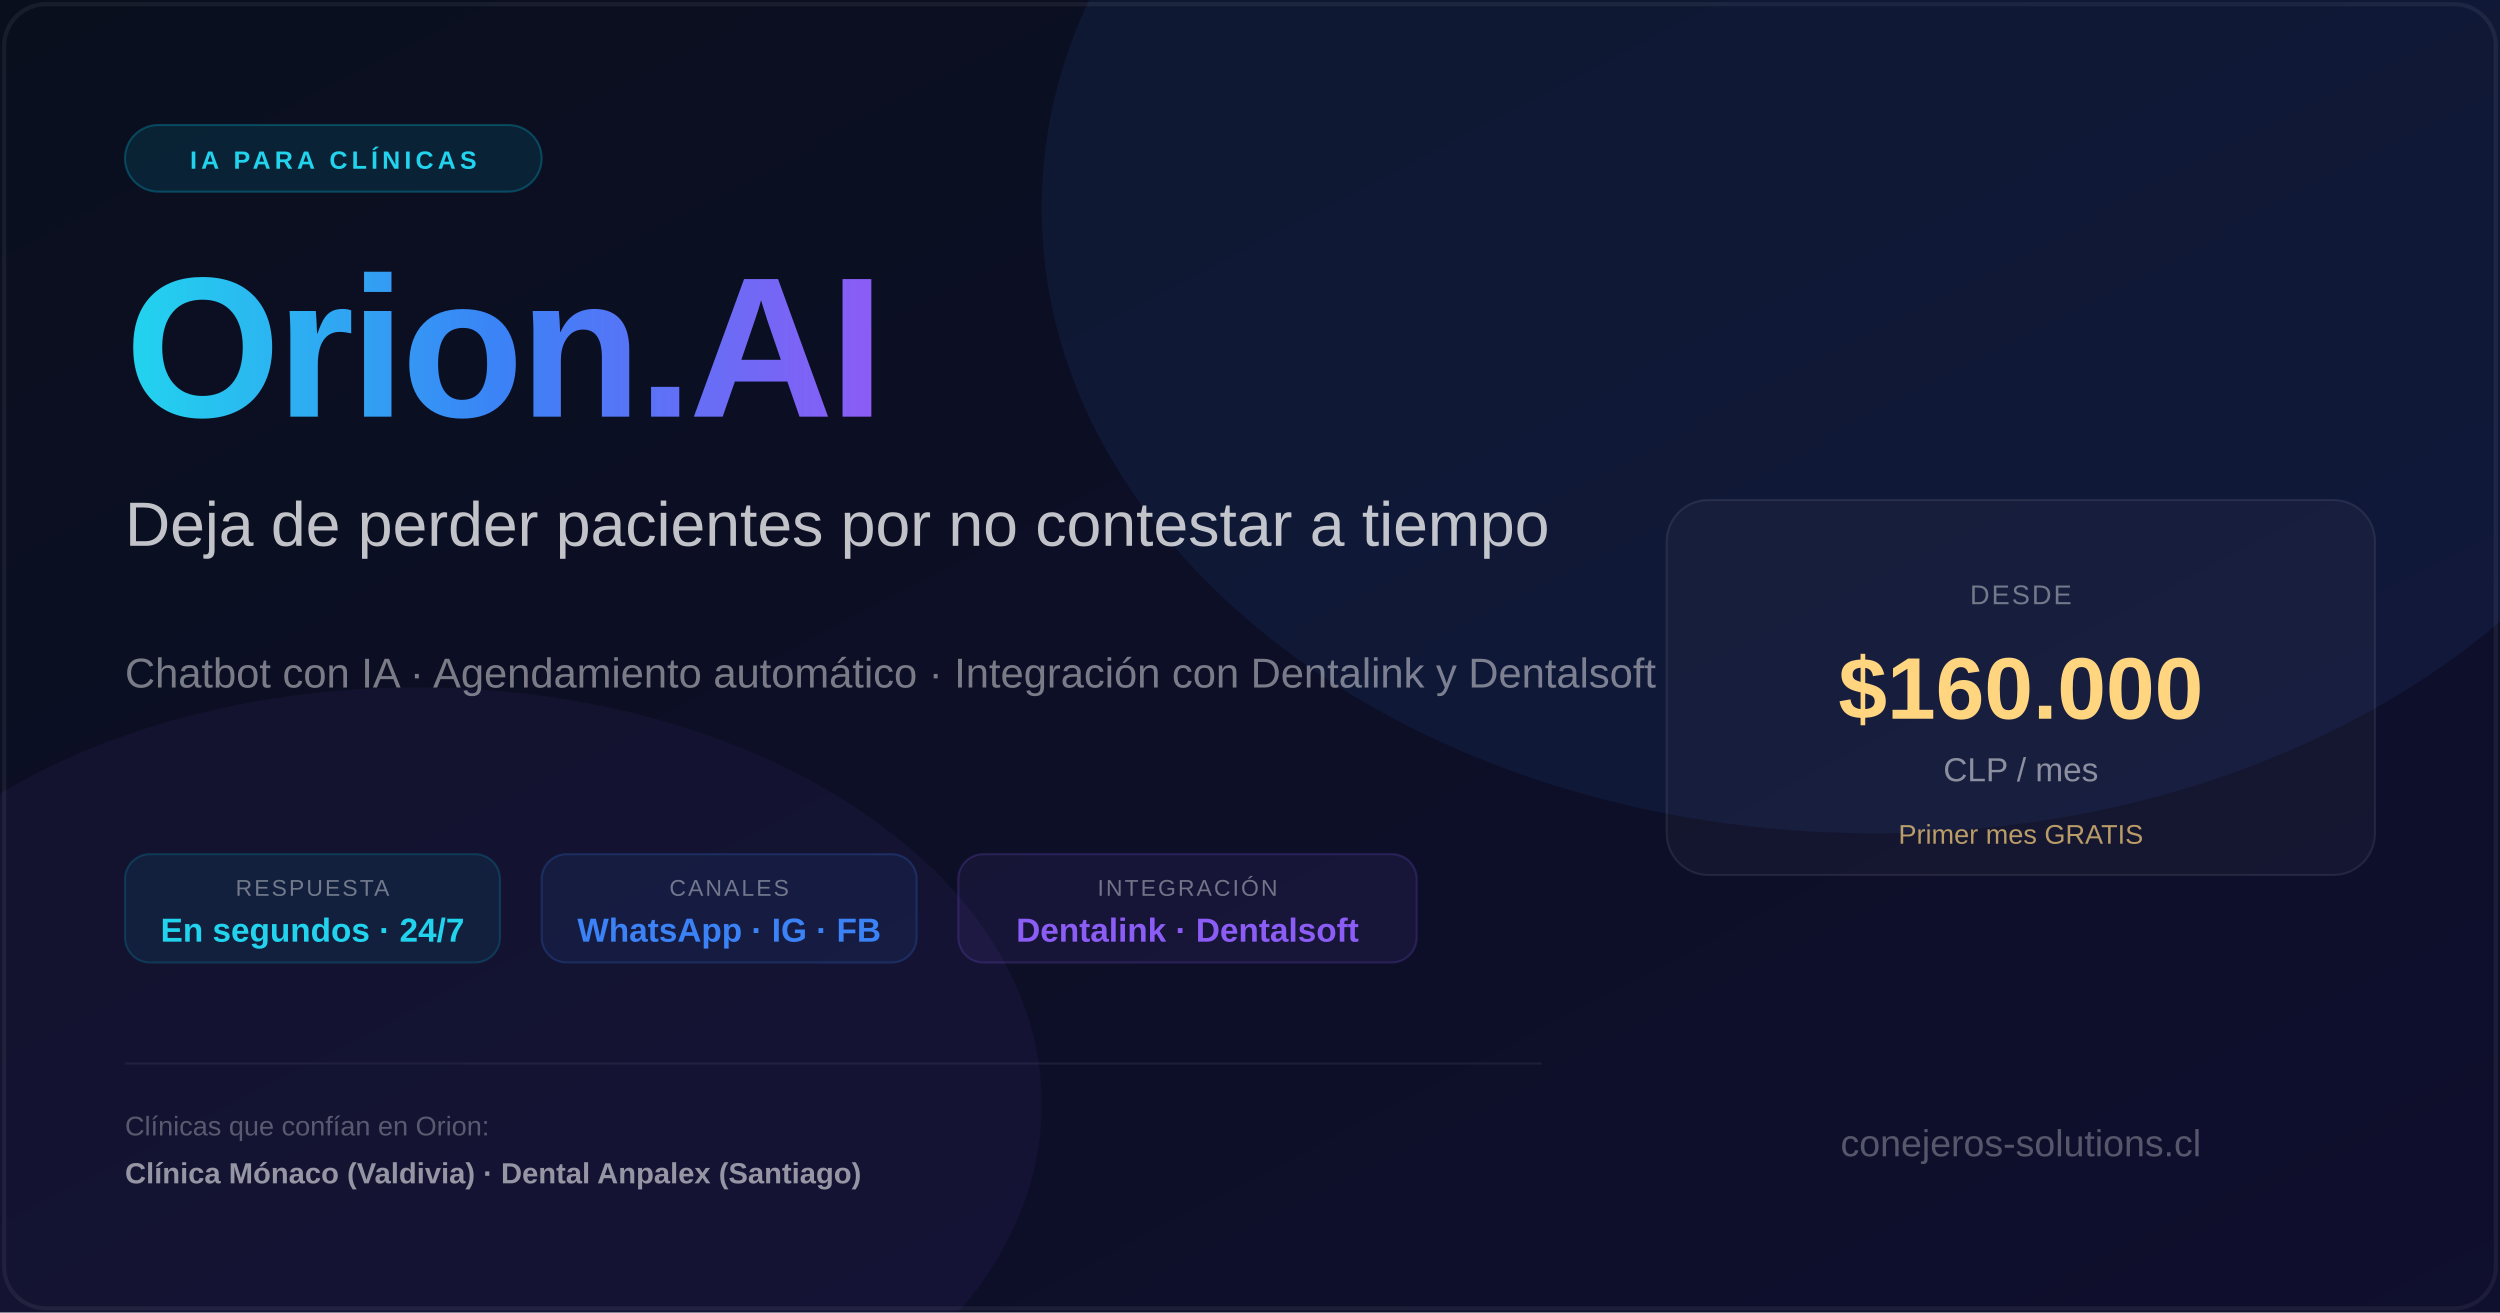
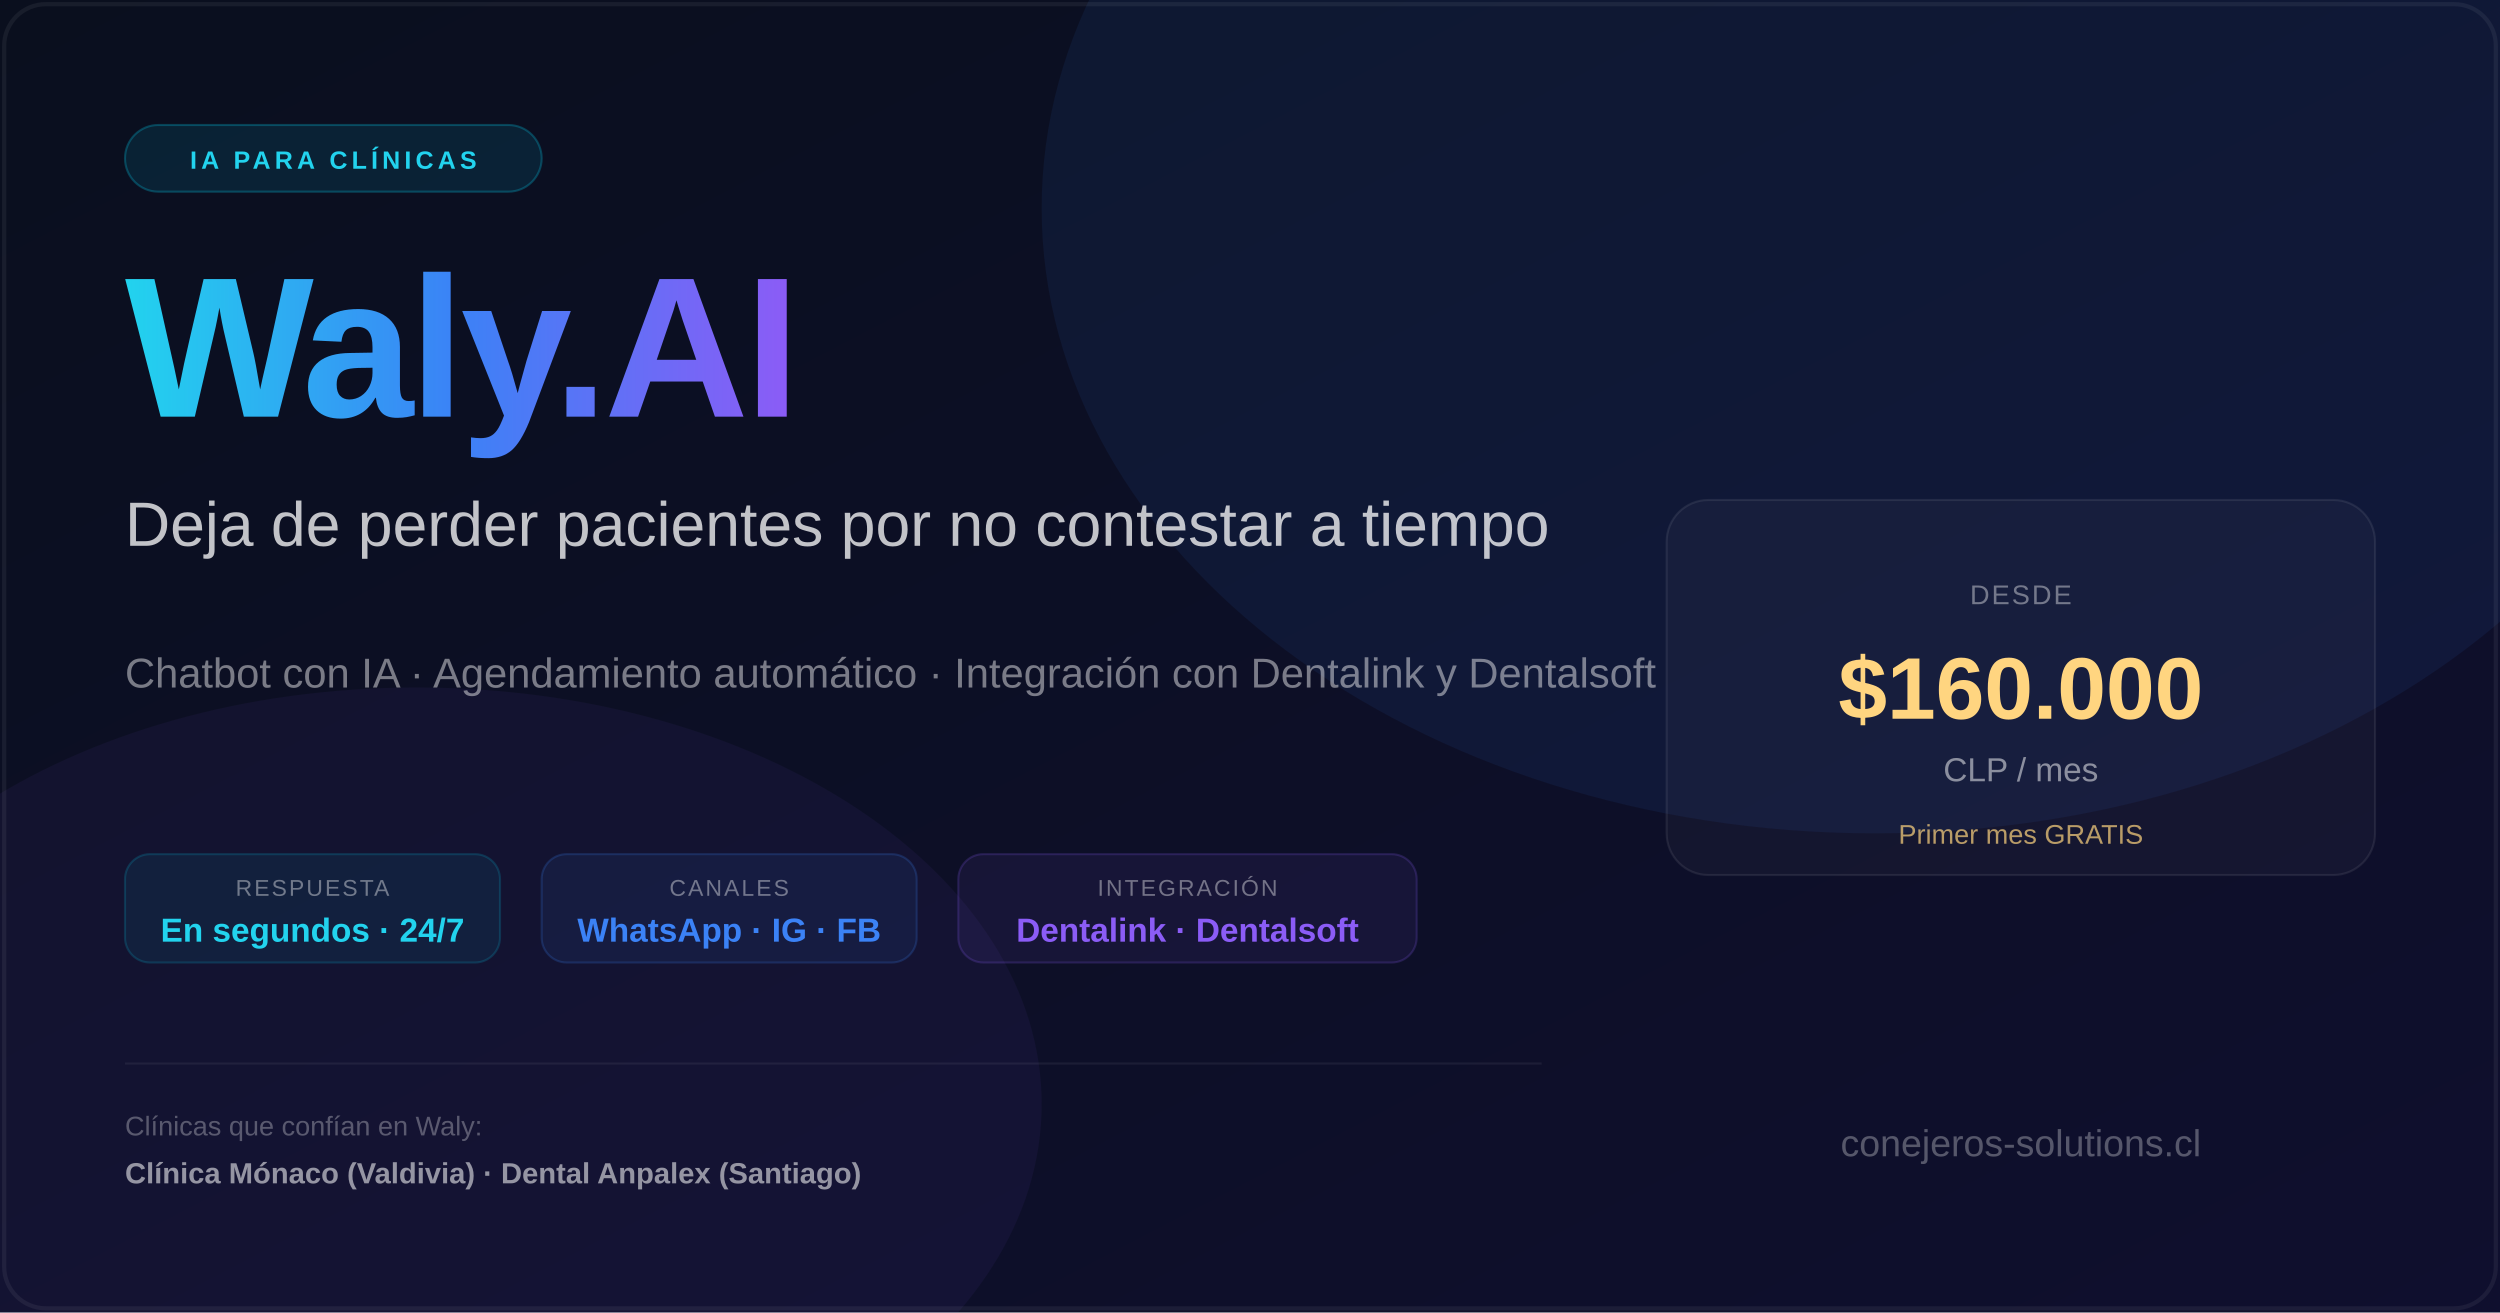
<svg xmlns="http://www.w3.org/2000/svg" width="1200" height="630" viewBox="0 0 1200 630">
  <defs>
    <linearGradient id="bg" x1="0%" y1="0%" x2="100%" y2="100%">
      <stop offset="0%" style="stop-color:#0a0f1e" />
      <stop offset="100%" style="stop-color:#0f0f2e" />
    </linearGradient>
    <linearGradient id="accent" x1="0%" y1="0%" x2="100%" y2="0%">
      <stop offset="0%" style="stop-color:#22d3ee" />
      <stop offset="50%" style="stop-color:#3b82f6" />
      <stop offset="100%" style="stop-color:#8b5cf6" />
    </linearGradient>
    <radialGradient id="glow" cx="50%" cy="50%" r="50%">
      <stop offset="0%" style="stop-color:#3b82f6;stop-opacity:0.15" />
      <stop offset="100%" style="stop-color:#3b82f6;stop-opacity:0" />
    </radialGradient>
  </defs>
  <rect width="1200" height="630" fill="url(#bg)" />
  <ellipse cx="900" cy="100" rx="400" ry="300" fill="rgba(59,130,246,0.08)" />
  <ellipse cx="200" cy="530" rx="300" ry="200" fill="rgba(139,92,246,0.06)" />
  <rect x="2" y="2" width="1196" height="626" rx="20" fill="none" stroke="rgba(255,255,255,0.06)" stroke-width="2" />
  <rect x="60" y="60" width="200" height="32" rx="16" fill="rgba(6,182,212,0.12)" stroke="rgba(6,182,212,0.3)" stroke-width="1" />
  <text x="160" y="81" font-family="'Segoe UI',Arial,sans-serif" font-size="12" font-weight="700" fill="#22d3ee" text-anchor="middle" letter-spacing="2">IA PARA CLÍNICAS</text>
-   <text x="60" y="200" font-family="'Segoe UI',Arial,sans-serif" font-size="96" font-weight="900" fill="url(#accent)" letter-spacing="-2">Orion.AI</text>
+   <text x="60" y="200" font-family="'Segoe UI',Arial,sans-serif" font-size="96" font-weight="900" fill="url(#accent)" letter-spacing="-2">Waly.AI</text>
  <text x="60" y="262" font-family="'Segoe UI',Arial,sans-serif" font-size="30" font-weight="400" fill="rgba(255,255,255,0.75)">Deja de perder pacientes por no contestar a tiempo</text>
  <text x="60" y="330" font-family="'Segoe UI',Arial,sans-serif" font-size="20" fill="rgba(255,255,255,0.45)">Chatbot con IA · Agendamiento automático · Integración con Dentalink y Dentalsoft</text>
  <line x1="60" y1="380" x2="480" y2="380" stroke="url(#accent)" stroke-width="2" opacity="0.6" />
  <rect x="60" y="410" width="180" height="52" rx="12" fill="rgba(6,182,212,0.08)" stroke="rgba(6,182,212,0.2)" stroke-width="1" />
  <text x="150" y="430" font-family="'Segoe UI',Arial,sans-serif" font-size="11" fill="rgba(255,255,255,0.4)" text-anchor="middle" letter-spacing="1">RESPUESTA</text>
  <text x="150" y="452" font-family="'Segoe UI',Arial,sans-serif" font-size="16" font-weight="700" fill="#22d3ee" text-anchor="middle">En segundos · 24/7</text>
  <rect x="260" y="410" width="180" height="52" rx="12" fill="rgba(59,130,246,0.08)" stroke="rgba(59,130,246,0.2)" stroke-width="1" />
  <text x="350" y="430" font-family="'Segoe UI',Arial,sans-serif" font-size="11" fill="rgba(255,255,255,0.4)" text-anchor="middle" letter-spacing="1">CANALES</text>
  <text x="350" y="452" font-family="'Segoe UI',Arial,sans-serif" font-size="16" font-weight="700" fill="#3b82f6" text-anchor="middle">WhatsApp · IG · FB</text>
  <rect x="460" y="410" width="220" height="52" rx="12" fill="rgba(139,92,246,0.08)" stroke="rgba(139,92,246,0.2)" stroke-width="1" />
  <text x="570" y="430" font-family="'Segoe UI',Arial,sans-serif" font-size="11" fill="rgba(255,255,255,0.4)" text-anchor="middle" letter-spacing="1">INTEGRACIÓN</text>
  <text x="570" y="452" font-family="'Segoe UI',Arial,sans-serif" font-size="16" font-weight="700" fill="#8b5cf6" text-anchor="middle">Dentalink · Dentalsoft</text>
  <rect x="800" y="240" width="340" height="180" rx="20" fill="rgba(255,255,255,0.03)" stroke="rgba(255,255,255,0.08)" stroke-width="1" />
  <text x="970" y="290" font-family="'Segoe UI',Arial,sans-serif" font-size="13" fill="rgba(255,255,255,0.4)" text-anchor="middle" letter-spacing="1">DESDE</text>
  <text x="970" y="345" font-family="'Segoe UI',Arial,sans-serif" font-size="42" font-weight="900" fill="#FFD580" text-anchor="middle">$160.000</text>
  <text x="970" y="375" font-family="'Segoe UI',Arial,sans-serif" font-size="16" fill="rgba(255,255,255,0.5)" text-anchor="middle">CLP / mes</text>
  <text x="970" y="405" font-family="'Segoe UI',Arial,sans-serif" font-size="13" fill="rgba(255,213,128,0.7)" text-anchor="middle">Primer mes GRATIS</text>
  <text x="970" y="555" font-family="'Segoe UI',Arial,sans-serif" font-size="18" fill="rgba(255,255,255,0.3)" text-anchor="middle">conejeros-solutions.cl</text>
  <rect x="60" y="510" width="680" height="1" fill="rgba(255,255,255,0.06)" />
-   <text x="60" y="545" font-family="'Segoe UI',Arial,sans-serif" font-size="13" fill="rgba(255,255,255,0.3)">Clínicas que confían en Orion:</text>
+   <text x="60" y="545" font-family="'Segoe UI',Arial,sans-serif" font-size="13" fill="rgba(255,255,255,0.3)">Clínicas que confían en Waly:</text>
  <text x="60" y="568" font-family="'Segoe UI',Arial,sans-serif" font-size="14" font-weight="600" fill="rgba(255,255,255,0.55)">Clínica Mónaco (Valdivia) · Dental Anpalex (Santiago)</text>
</svg>
